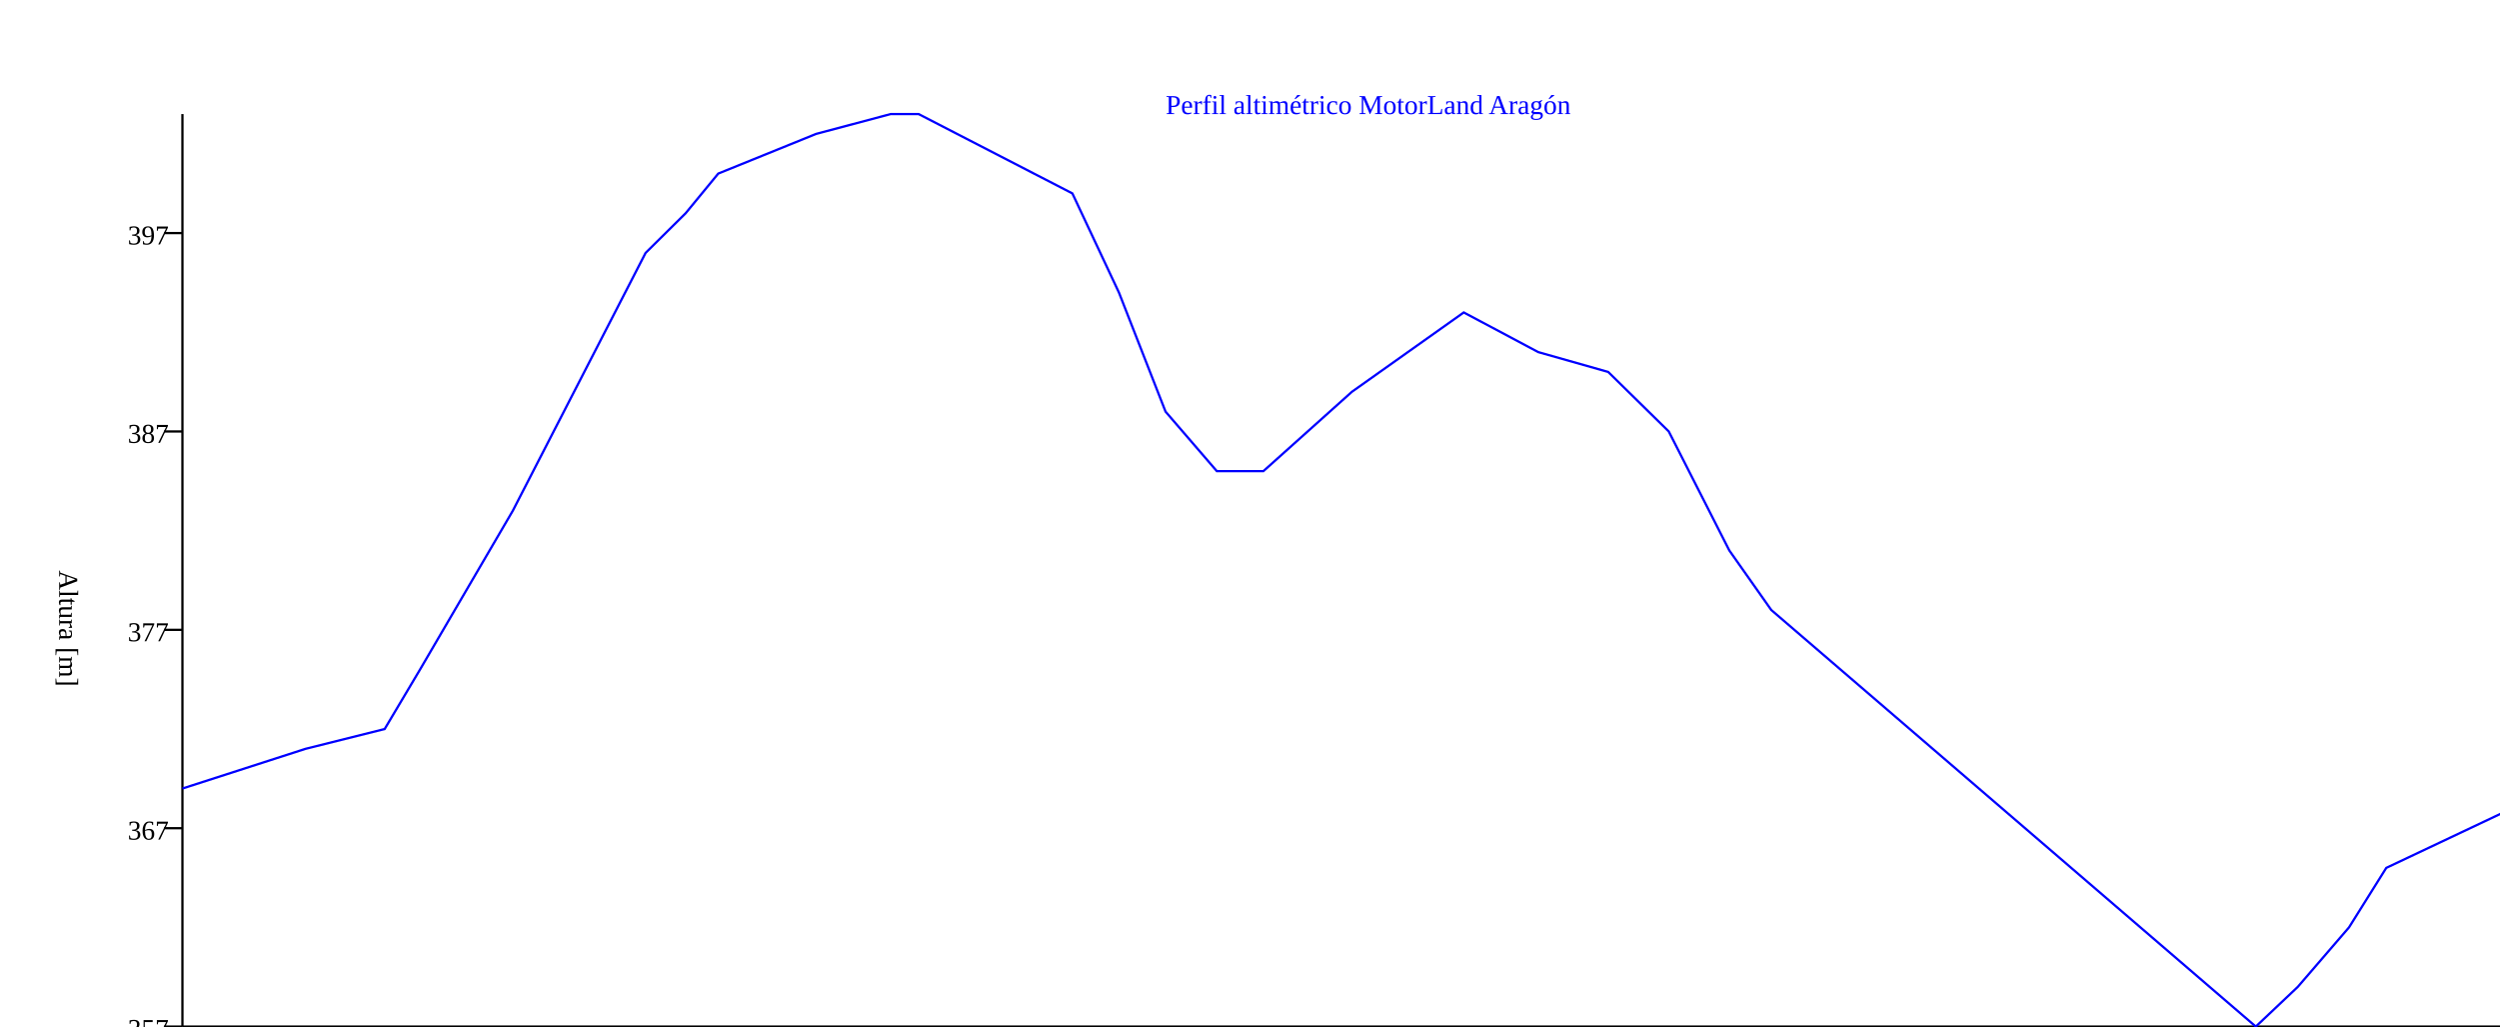
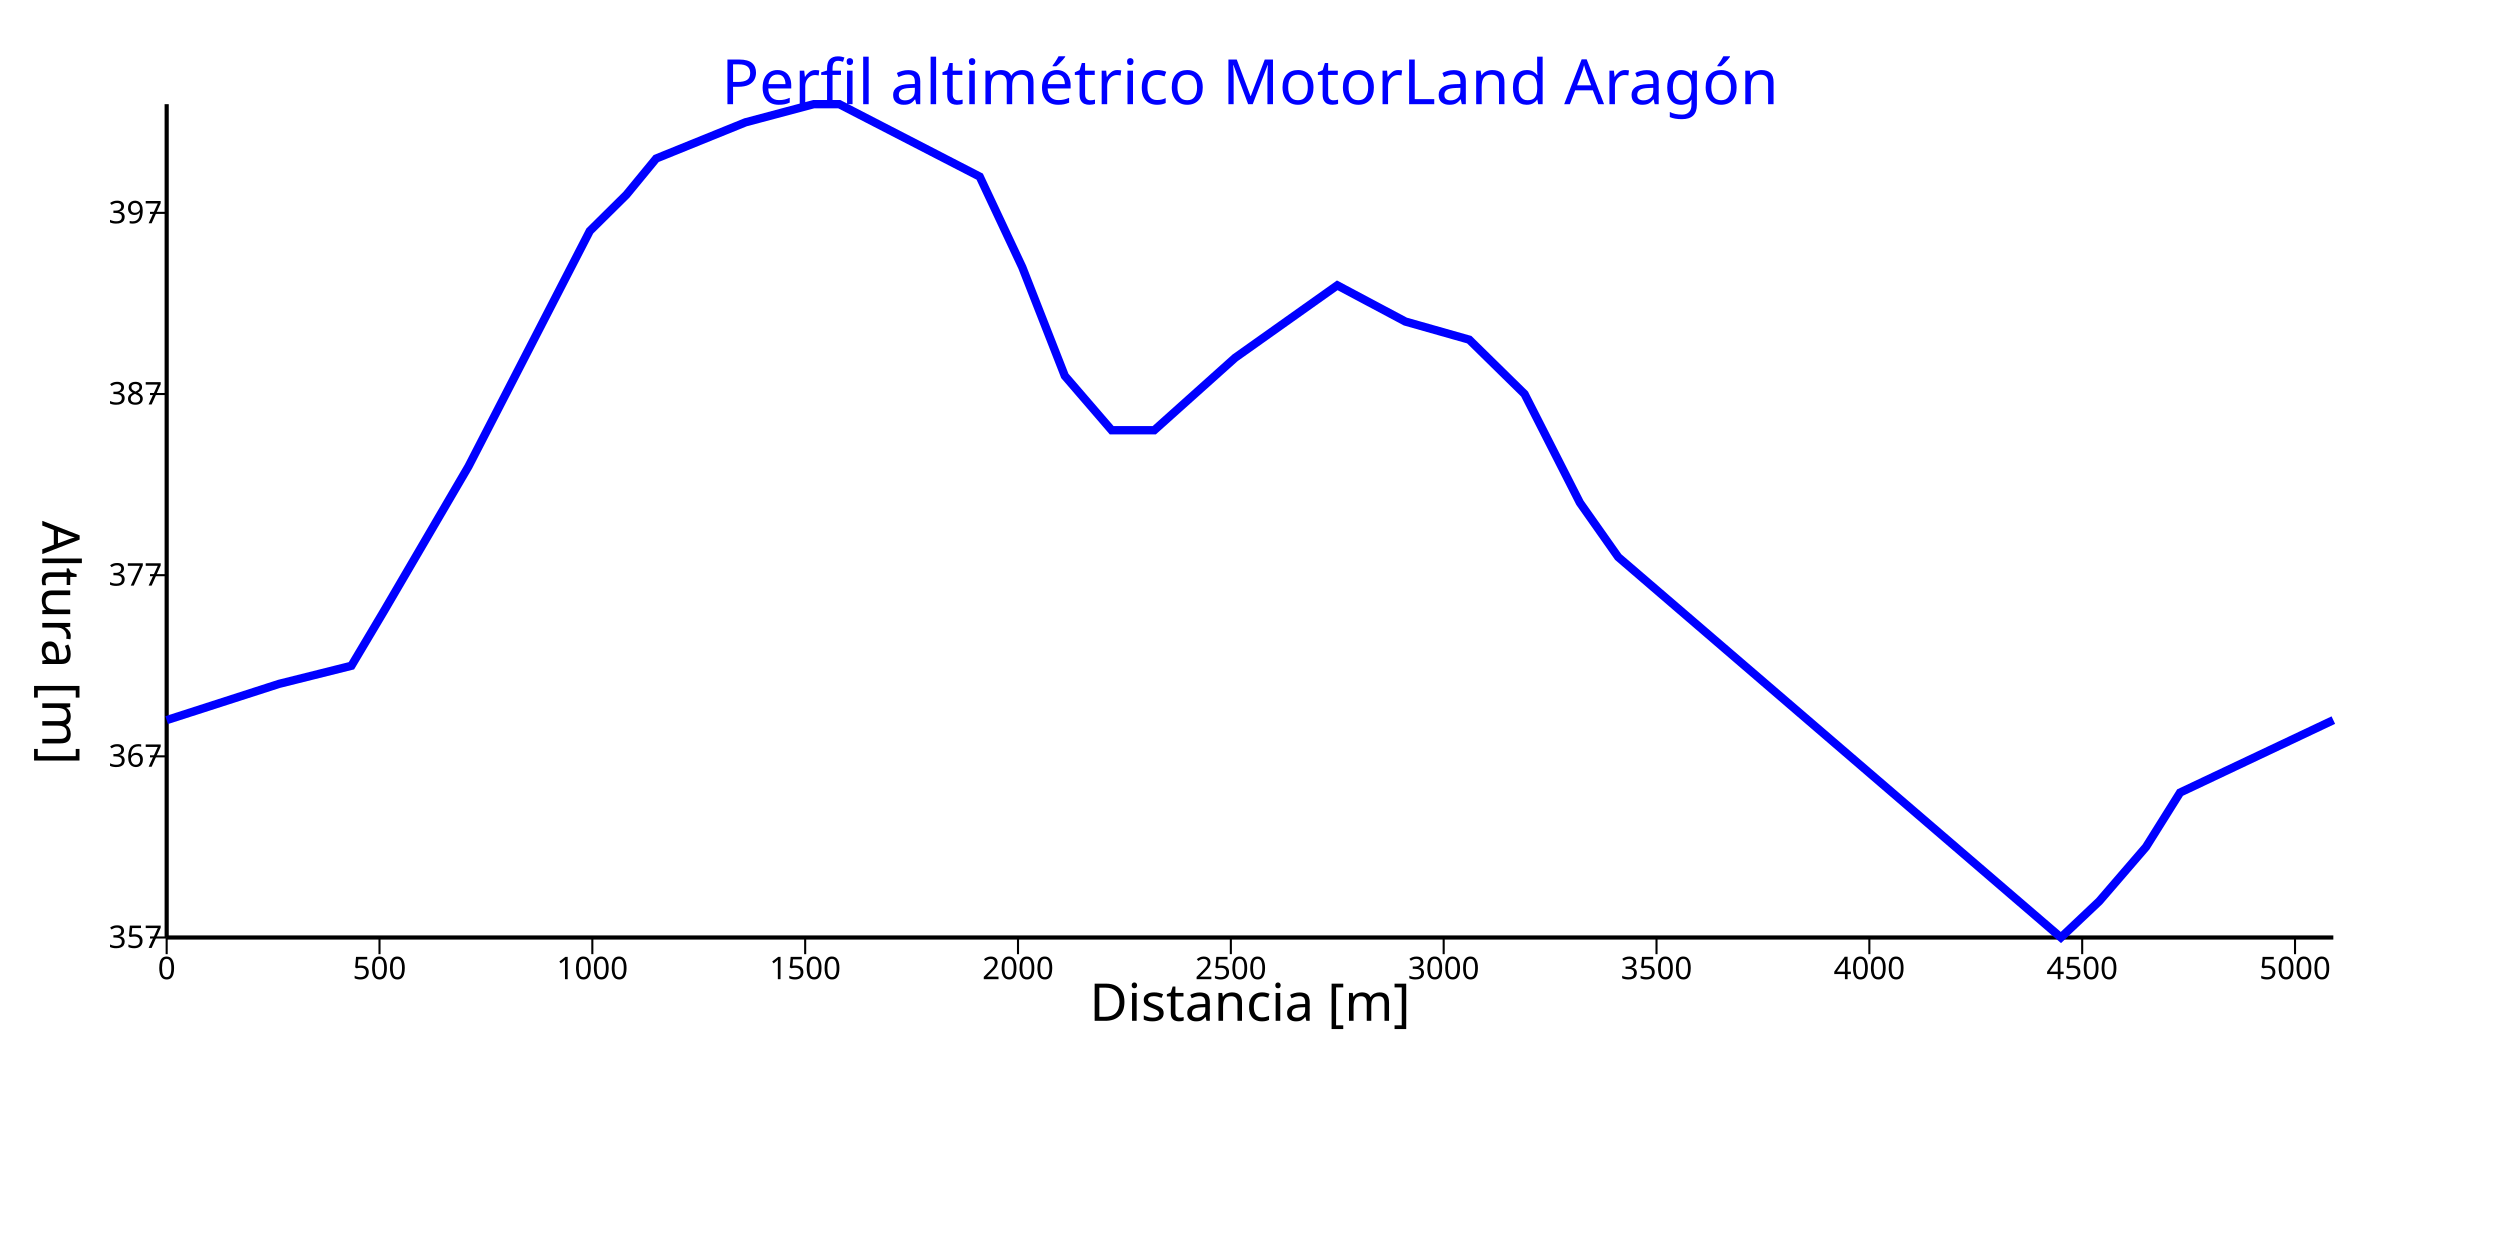
- <svg xmlns="http://www.w3.org/2000/svg" version="2.0">
-   <line x1="80" y1="450" x2="1120" y2="450" stroke="black" strokeWidth="2" />
-   <line x1="80" y1="50" x2="80" y2="450" stroke="black" strokeWidth="2" />
-   <text x="600" y="490" fontFamily="Verdana" fontSize="25" style="text-anchor: middle;">Distancia [m]</text>
-   <text x="30" y="250" fontFamily="Verdana" fontSize="25" style="writing-mode: tb; glyph-orientation-vertical: 0;">Altura [m]</text>
-   <text x="600" y="50" fontFamily="Verdana" fontSize="30" style="text-anchor: middle; fill: blue;">Perfil altimétrico MotorLand Aragón</text>
-   <text x="80.0" y="470" fontFamily="Verdana" fontSize="15" style="text-anchor: middle;">0</text>
-   <line x1="80.0" y1="450" x2="80.0" y2="458" stroke="black" strokeWidth="1" />
-   <text x="182.161" y="470" fontFamily="Verdana" fontSize="15" style="text-anchor: middle;">500</text>
-   <line x1="182.161" y1="450" x2="182.161" y2="458" stroke="black" strokeWidth="1" />
-   <text x="284.322" y="470" fontFamily="Verdana" fontSize="15" style="text-anchor: middle;">1000</text>
-   <line x1="284.322" y1="450" x2="284.322" y2="458" stroke="black" strokeWidth="1" />
-   <text x="386.483" y="470" fontFamily="Verdana" fontSize="15" style="text-anchor: middle;">1500</text>
-   <line x1="386.483" y1="450" x2="386.483" y2="458" stroke="black" strokeWidth="1" />
-   <text x="488.644" y="470" fontFamily="Verdana" fontSize="15" style="text-anchor: middle;">2000</text>
-   <line x1="488.644" y1="450" x2="488.644" y2="458" stroke="black" strokeWidth="1" />
-   <text x="590.806" y="470" fontFamily="Verdana" fontSize="15" style="text-anchor: middle;">2500</text>
-   <line x1="590.806" y1="450" x2="590.806" y2="458" stroke="black" strokeWidth="1" />
-   <text x="692.967" y="470" fontFamily="Verdana" fontSize="15" style="text-anchor: middle;">3000</text>
-   <line x1="692.967" y1="450" x2="692.967" y2="458" stroke="black" strokeWidth="1" />
-   <text x="795.128" y="470" fontFamily="Verdana" fontSize="15" style="text-anchor: middle;">3500</text>
-   <line x1="795.128" y1="450" x2="795.128" y2="458" stroke="black" strokeWidth="1" />
-   <text x="897.289" y="470" fontFamily="Verdana" fontSize="15" style="text-anchor: middle;">4000</text>
-   <line x1="897.289" y1="450" x2="897.289" y2="458" stroke="black" strokeWidth="1" />
-   <text x="999.45" y="470" fontFamily="Verdana" fontSize="15" style="text-anchor: middle;">4500</text>
-   <line x1="999.45" y1="450" x2="999.45" y2="458" stroke="black" strokeWidth="1" />
-   <text x="1101.611" y="470" fontFamily="Verdana" fontSize="15" style="text-anchor: middle;">5000</text>
-   <line x1="1101.611" y1="450" x2="1101.611" y2="458" stroke="black" strokeWidth="1" />
-   <text x="65" y="455.0" fontFamily="Verdana" fontSize="15" style="text-anchor: middle;">357</text>
-   <line x1="80" y1="450.0" x2="72" y2="450.0" stroke="black" strokeWidth="1" />
-   <text x="65" y="368.043" fontFamily="Verdana" fontSize="15" style="text-anchor: middle;">367</text>
-   <line x1="80" y1="363.043" x2="72" y2="363.043" stroke="black" strokeWidth="1" />
-   <text x="65" y="281.087" fontFamily="Verdana" fontSize="15" style="text-anchor: middle;">377</text>
-   <line x1="80" y1="276.087" x2="72" y2="276.087" stroke="black" strokeWidth="1" />
-   <text x="65" y="194.13" fontFamily="Verdana" fontSize="15" style="text-anchor: middle;">387</text>
-   <line x1="80" y1="189.13" x2="72" y2="189.13" stroke="black" strokeWidth="1" />
-   <text x="65" y="107.174" fontFamily="Verdana" fontSize="15" style="text-anchor: middle;">397</text>
-   <line x1="80" y1="102.174" x2="72" y2="102.174" stroke="black" strokeWidth="1" />
-   <polyline points="80.00,345.65 133.94,328.26 168.68,319.57 184.20,293.48 224.86,223.91 283.10,110.87 300.67,93.48 314.97,76.09 357.88,58.70 390.57,50.00 402.83,50.00 470.26,84.78 490.69,128.26 511.12,180.43 533.60,206.52 554.03,206.52 592.85,171.74 641.89,136.96 674.58,154.35 705.23,163.04 731.79,189.13 758.35,241.30 776.74,267.39 989.23,450.00 1007.62,432.61 1030.10,406.52 1046.44,380.43 1120.00,345.65" stroke="blue" strokeWidth="4" fill="none" />
+ <svg xmlns="http://www.w3.org/2000/svg" version="1.1" viewBox="0 0 1200 600">
+   <line x1="80" y1="450" x2="1120" y2="450" stroke="black" stroke-width="2" />
+   <line x1="80" y1="50" x2="80" y2="450" stroke="black" stroke-width="2" />
+   <text x="600" y="490" font-family="Verdana" font-size="25" style="text-anchor: middle;">Distancia [m]</text>
+   <text x="30" y="250" font-family="Verdana" font-size="25" style="writing-mode: tb; glyph-orientation-vertical: 0;">Altura [m]</text>
+   <text x="600" y="50" font-family="Verdana" font-size="30" style="text-anchor: middle; fill: blue;">Perfil altimétrico MotorLand Aragón</text>
+   <text x="80.0" y="470" font-family="Verdana" font-size="15" style="text-anchor: middle;">0</text>
+   <line x1="80.0" y1="450" x2="80.0" y2="458" stroke="black" stroke-width="1" />
+   <text x="182.161" y="470" font-family="Verdana" font-size="15" style="text-anchor: middle;">500</text>
+   <line x1="182.161" y1="450" x2="182.161" y2="458" stroke="black" stroke-width="1" />
+   <text x="284.322" y="470" font-family="Verdana" font-size="15" style="text-anchor: middle;">1000</text>
+   <line x1="284.322" y1="450" x2="284.322" y2="458" stroke="black" stroke-width="1" />
+   <text x="386.483" y="470" font-family="Verdana" font-size="15" style="text-anchor: middle;">1500</text>
+   <line x1="386.483" y1="450" x2="386.483" y2="458" stroke="black" stroke-width="1" />
+   <text x="488.644" y="470" font-family="Verdana" font-size="15" style="text-anchor: middle;">2000</text>
+   <line x1="488.644" y1="450" x2="488.644" y2="458" stroke="black" stroke-width="1" />
+   <text x="590.806" y="470" font-family="Verdana" font-size="15" style="text-anchor: middle;">2500</text>
+   <line x1="590.806" y1="450" x2="590.806" y2="458" stroke="black" stroke-width="1" />
+   <text x="692.967" y="470" font-family="Verdana" font-size="15" style="text-anchor: middle;">3000</text>
+   <line x1="692.967" y1="450" x2="692.967" y2="458" stroke="black" stroke-width="1" />
+   <text x="795.128" y="470" font-family="Verdana" font-size="15" style="text-anchor: middle;">3500</text>
+   <line x1="795.128" y1="450" x2="795.128" y2="458" stroke="black" stroke-width="1" />
+   <text x="897.289" y="470" font-family="Verdana" font-size="15" style="text-anchor: middle;">4000</text>
+   <line x1="897.289" y1="450" x2="897.289" y2="458" stroke="black" stroke-width="1" />
+   <text x="999.45" y="470" font-family="Verdana" font-size="15" style="text-anchor: middle;">4500</text>
+   <line x1="999.45" y1="450" x2="999.45" y2="458" stroke="black" stroke-width="1" />
+   <text x="1101.611" y="470" font-family="Verdana" font-size="15" style="text-anchor: middle;">5000</text>
+   <line x1="1101.611" y1="450" x2="1101.611" y2="458" stroke="black" stroke-width="1" />
+   <text x="65" y="455.0" font-family="Verdana" font-size="15" style="text-anchor: middle;">357</text>
+   <line x1="80" y1="450.0" x2="72" y2="450.0" stroke="black" stroke-width="1" />
+   <text x="65" y="368.043" font-family="Verdana" font-size="15" style="text-anchor: middle;">367</text>
+   <line x1="80" y1="363.043" x2="72" y2="363.043" stroke="black" stroke-width="1" />
+   <text x="65" y="281.087" font-family="Verdana" font-size="15" style="text-anchor: middle;">377</text>
+   <line x1="80" y1="276.087" x2="72" y2="276.087" stroke="black" stroke-width="1" />
+   <text x="65" y="194.13" font-family="Verdana" font-size="15" style="text-anchor: middle;">387</text>
+   <line x1="80" y1="189.13" x2="72" y2="189.13" stroke="black" stroke-width="1" />
+   <text x="65" y="107.174" font-family="Verdana" font-size="15" style="text-anchor: middle;">397</text>
+   <line x1="80" y1="102.174" x2="72" y2="102.174" stroke="black" stroke-width="1" />
+   <polyline points="80.00,345.65 133.94,328.26 168.68,319.57 184.20,293.48 224.86,223.91 283.10,110.87 300.67,93.48 314.97,76.09 357.88,58.70 390.57,50.00 402.83,50.00 470.26,84.78 490.69,128.26 511.12,180.43 533.60,206.52 554.03,206.52 592.85,171.74 641.89,136.96 674.58,154.35 705.23,163.04 731.79,189.13 758.35,241.30 776.74,267.39 989.23,450.00 1007.62,432.61 1030.10,406.52 1046.44,380.43 1120.00,345.65" stroke="blue" stroke-width="4" fill="none" />
</svg>
